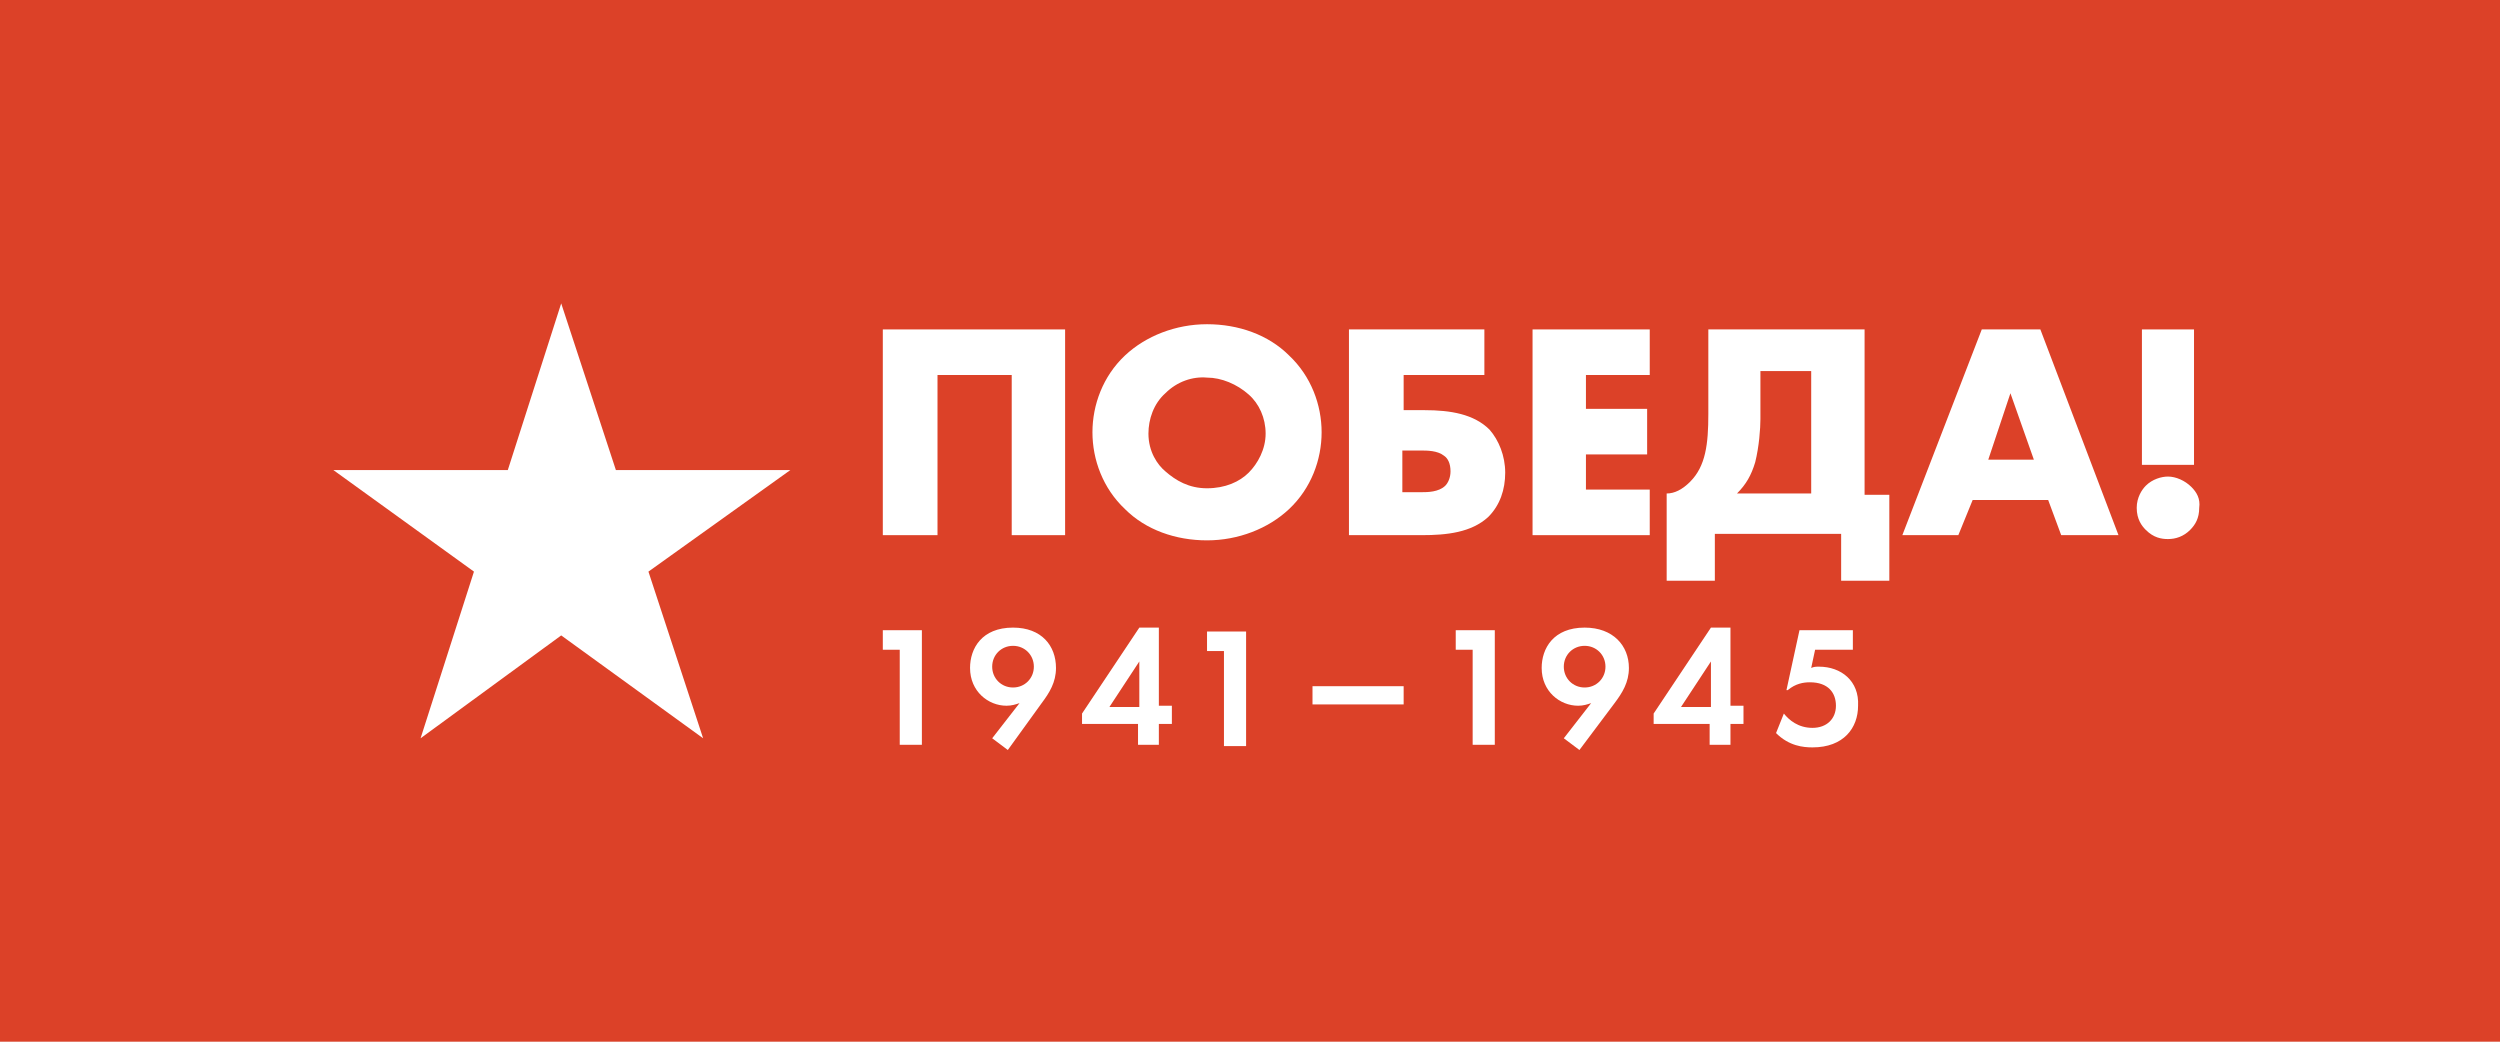
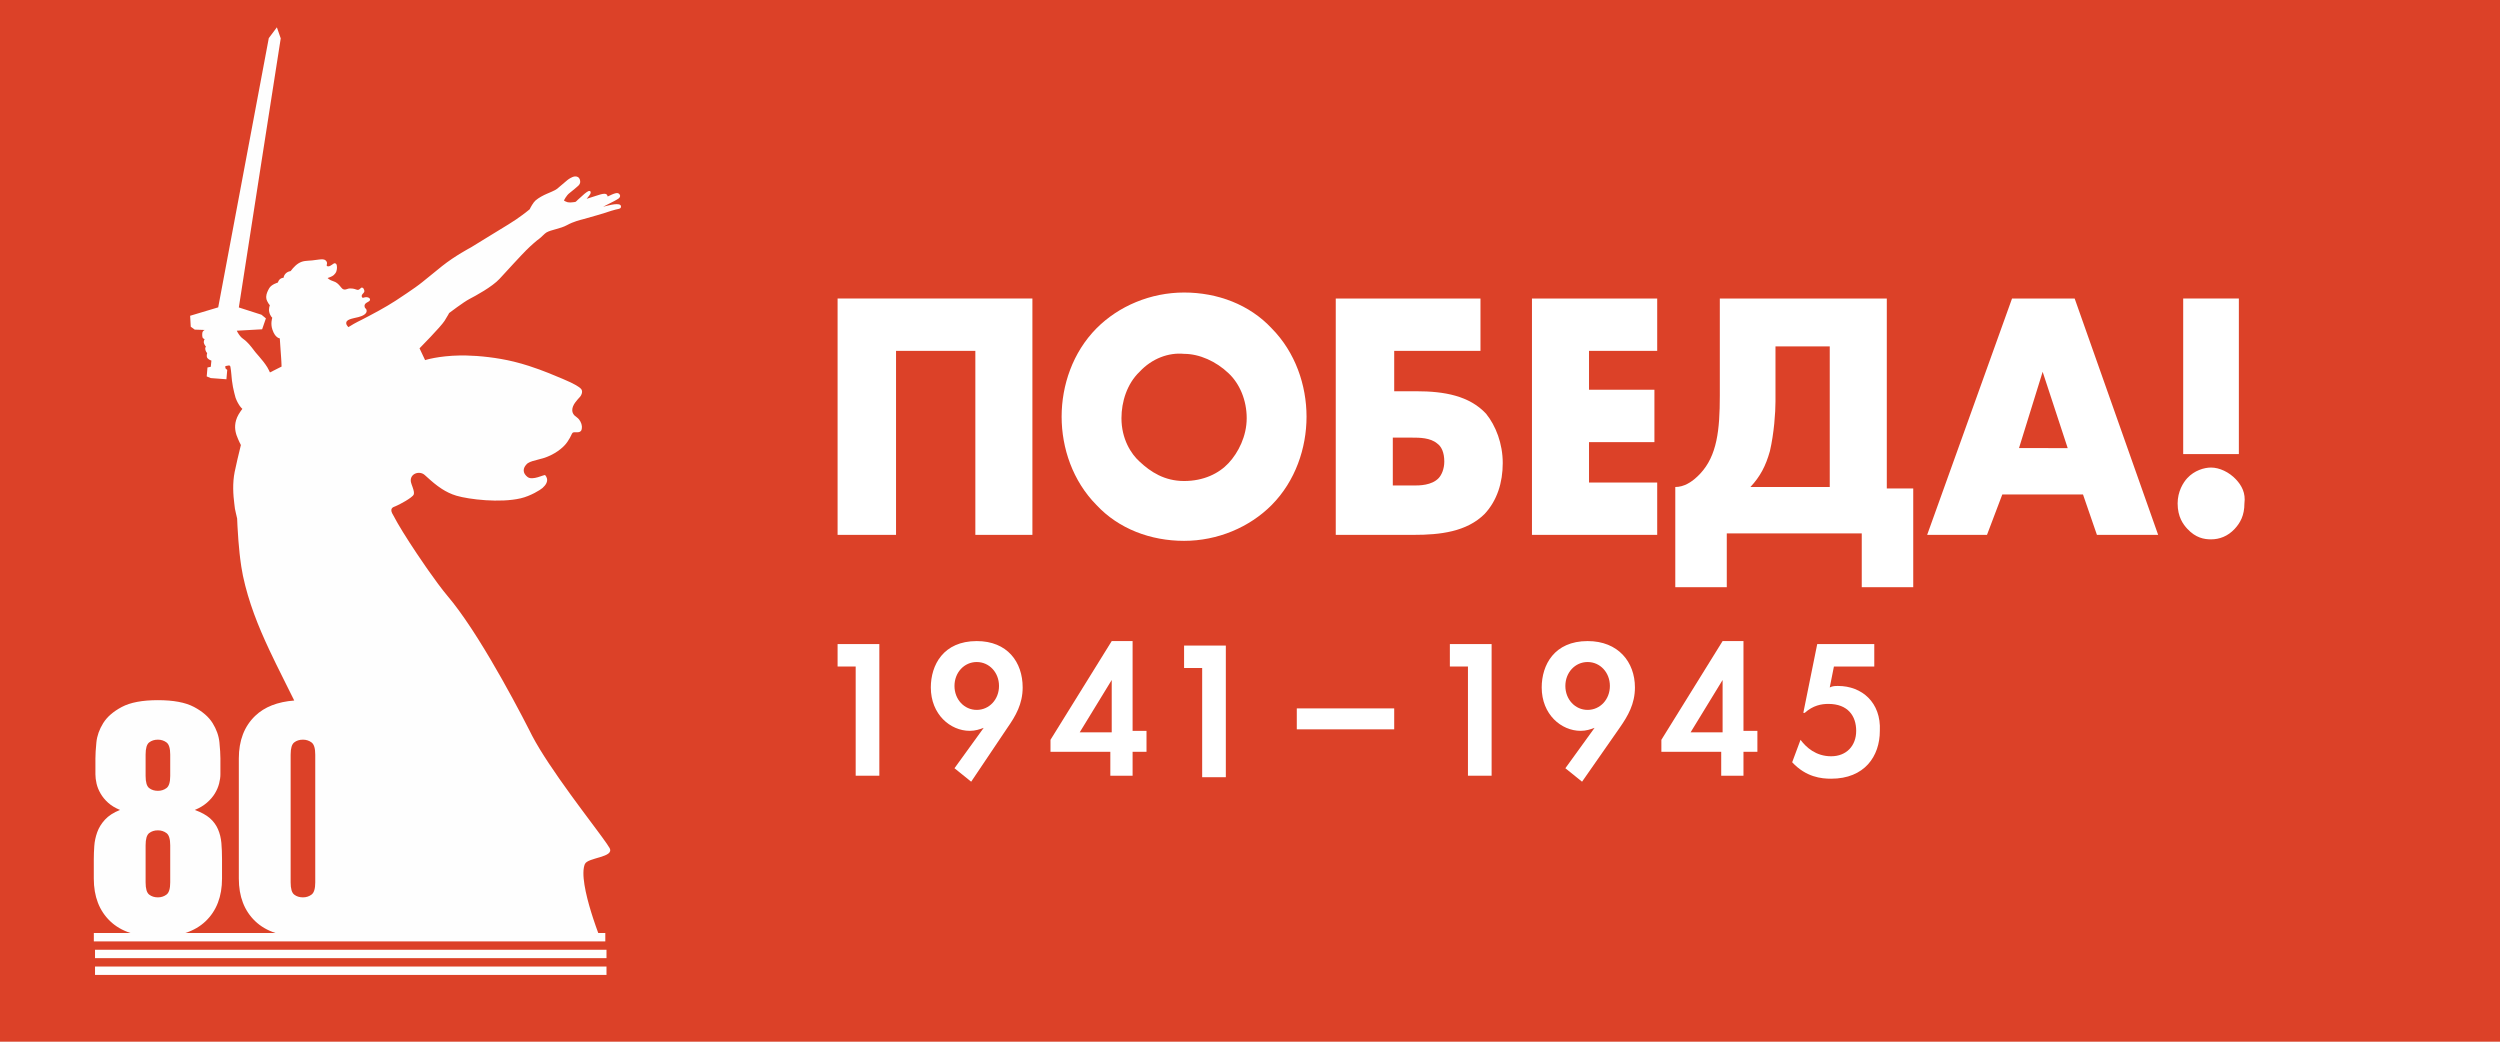
- <svg xmlns="http://www.w3.org/2000/svg" version="1.1" id="Слой_1" x="0px" y="0px" viewBox="0 0 192 80" style="enable-background:new 0 0 192 80;" xml:space="preserve">
-   <style type="text/css">
- 	.st0{fill:#DC4128;}
- 	.st1{fill-rule:evenodd;clip-rule:evenodd;fill:#FFFFFF;}
- 	.st2{fill:#FFFFFF;}
- </style>
-   <rect class="st0" width="192" height="80" />
-   <path class="st1" d="M101.5,33.2c0,2.1-0.8,4.3-2.5,5.9c-1.6,1.5-3.9,2.4-6.3,2.4s-4.7-0.8-6.3-2.4c-1.7-1.6-2.5-3.8-2.5-5.9  c0-2.1,0.8-4.3,2.5-5.9c1.6-1.5,3.9-2.4,6.3-2.4s4.7,0.8,6.3,2.4C100.7,28.9,101.5,31.1,101.5,33.2z M89.5,30.2  c-0.9,0.8-1.3,2-1.3,3.1c0,1.4,0.7,2.4,1.3,2.9c0.8,0.7,1.8,1.3,3.2,1.3c1.4,0,2.5-0.5,3.2-1.2c0.7-0.7,1.3-1.8,1.3-3  c0-1.2-0.5-2.3-1.3-3c-0.9-0.8-2.1-1.3-3.2-1.3C91.6,28.9,90.4,29.3,89.5,30.2z" />
-   <path class="st2" d="M81.8,41.1V25.3h-14v15.8H72V28.8h5.7v12.3H81.8z" />
-   <path class="st1" d="M77.8,48.2c-2.4,0-3.3,1.6-3.3,3.1c0,1.8,1.4,2.9,2.8,2.9c0.4,0,0.7-0.1,1-0.2l-2.1,2.7l1.2,0.9L80,54  c0.6-0.8,1.1-1.6,1.1-2.7C81.1,49.6,80,48.2,77.8,48.2z M77.8,52.8c-0.9,0-1.6-0.7-1.6-1.6c0-0.9,0.7-1.6,1.6-1.6  c0.9,0,1.6,0.7,1.6,1.6C79.4,52.1,78.7,52.8,77.8,52.8z" />
-   <path class="st2" d="M67.8,49.9h1.3v7.3h1.7v-8.8h-3V49.9z" />
-   <path class="st1" d="M87.5,48.2h1.5v6h1v1.4h-1v1.6h-1.6v-1.6h-4.3v-0.8L87.5,48.2z M85.2,54.3h2.3v-3.5L85.2,54.3z" />
-   <path class="st2" d="M139.7,51.2c-0.2,0-0.4,0-0.6,0.1l0.3-1.4h2.9v-1.5h-4.1l-1,4.6h0.1c0.6-0.5,1.2-0.6,1.7-0.6c1.4,0,2,0.8,2,1.8  c0,1-0.7,1.7-1.8,1.7c-1.1,0-1.8-0.6-2.2-1.1l-0.6,1.5c1,1,2.1,1.1,2.8,1.1c2.4,0,3.5-1.5,3.5-3.2C142.8,52.3,141.4,51.2,139.7,51.2  z" />
-   <path class="st2" d="M100.8,52.7h7v1.4h-7V52.7z" />
-   <path class="st1" d="M114.3,39.7c0.9-0.9,1.3-2.1,1.3-3.4c0-1.3-0.5-2.5-1.2-3.3c-1.2-1.2-3-1.5-5-1.5h-1.6v-2.7h6.2v-3.5h-10.4  v15.8h5.6C111.1,41.1,113,40.9,114.3,39.7z M107.7,37.9v-3.3h1.4c0.5,0,1.3,0,1.8,0.4c0.3,0.2,0.5,0.6,0.5,1.2  c0,0.5-0.2,0.9-0.4,1.1c-0.5,0.5-1.4,0.5-1.8,0.5H107.7z" />
-   <path class="st2" d="M126.7,25.3v3.5h-4.9v2.6h4.7v3.5h-4.7v2.7h4.9v3.5h-9V25.3H126.7z" />
-   <path class="st1" d="M145.1,44.7v-6.7h-1.9V25.3h-12v6.5c0,2.3-0.2,4-1.4,5.2c-0.6,0.6-1.2,0.9-1.8,0.9v6.7h3.7v-3.6h9.7v3.6H145.1z   M139,37.9h-5.6c0.7-0.7,1.1-1.4,1.4-2.4c0.3-1.2,0.4-2.6,0.4-3.3v-3.7h3.9V37.9z" />
-   <path class="st1" d="M146.1,41.1l6.1-15.8h4.5l6,15.8h-4.4l-1-2.7h-5.8l-1.1,2.7H146.1z M154.4,30.2l-1.7,5.1h3.5L154.4,30.2z" />
-   <path class="st2" d="M168.3,37.4c-0.5-0.5-1.2-0.8-1.8-0.8c-0.5,0-1.2,0.2-1.7,0.7c-0.3,0.3-0.7,0.9-0.7,1.7c0,0.9,0.4,1.4,0.7,1.7  c0.6,0.6,1.2,0.7,1.7,0.7c0.6,0,1.2-0.2,1.7-0.7c0.4-0.4,0.7-0.9,0.7-1.7C169,38.3,168.7,37.8,168.3,37.4z" />
-   <path class="st2" d="M164.5,25.3h4v10.4h-4V25.3z" />
-   <polygon class="st2" points="43.1,23.3 47.3,36.1 60.7,36.1 49.8,43.9 54,56.7 43.1,48.8 32.3,56.7 36.4,43.9 25.6,36.1 39,36.1 " />
-   <path class="st2" d="M92.7,50H94v7.3h1.7v-8.8h-3V50z" />
-   <path class="st1" d="M121.7,48.2c-2.4,0-3.3,1.6-3.3,3.1c0,1.8,1.4,2.9,2.8,2.9c0.4,0,0.7-0.1,1-0.2l-2.1,2.7l1.2,0.9l2.7-3.6  c0.6-0.8,1.1-1.6,1.1-2.7C125.1,49.6,123.9,48.2,121.7,48.2z M121.7,52.8c-0.9,0-1.6-0.7-1.6-1.6c0-0.9,0.7-1.6,1.6-1.6  c0.9,0,1.6,0.7,1.6,1.6C123.3,52.1,122.6,52.8,121.7,52.8z" />
-   <path class="st2" d="M111.8,49.9h1.3v7.3h1.7v-8.8h-3V49.9z" />
-   <path class="st1" d="M131.4,48.2h1.5v6h1v1.4h-1v1.6h-1.6v-1.6h-4.3v-0.8L131.4,48.2z M129.1,54.3h2.3v-3.5L129.1,54.3z" />
+ <svg xmlns="http://www.w3.org/2000/svg" xml:space="preserve" width="210mm" height="87.5mm" version="1.1" style="clip-rule:evenodd;fill-rule:evenodd;image-rendering:optimizeQuality;shape-rendering:geometricPrecision;text-rendering:geometricPrecision" viewBox="0 0 21000 8750" id="svg12">
+   <defs id="defs1">
+     <style type="text/css" id="style1">
+    
+     .fil1 {fill:white}
+     .fil3 {fill:#FEFEFE;fill-rule:nonzero}
+     .fil0 {fill:#DC4128;fill-rule:nonzero}
+     .fil2 {fill:white;fill-rule:nonzero}
+    
+   </style>
+   </defs>
+   <g id="Слой_x0020_1">
+     <rect class="fil0" y="-1.8189894e-12" width="21000" height="8750" id="rect1" x="0" />
+     <path class="fil1" d="m 10974.89,3500.15 c 0,263.89 -93.51,540.34 -292.22,741.39 -187.02,188.49 -455.86,301.59 -736.39,301.59 -280.54,0 -549.38,-100.53 -736.4,-301.59 -198.71,-201.05 -292.22,-477.51 -292.22,-741.39 0,-263.9 93.51,-540.35 292.22,-741.4 187.02,-188.49 455.86,-301.59 736.4,-301.59 280.53,0 549.37,100.53 736.39,301.59 198.71,201.05 292.22,477.5 292.22,741.4 z M 9572.23,3123.16 c -105.2,100.52 -151.95,251.32 -151.95,389.54 0,175.93 81.82,301.59 151.95,364.42 93.51,87.96 210.41,163.37 374.05,163.37 163.64,0 292.22,-62.84 374.04,-150.8 81.82,-87.96 151.96,-226.19 151.96,-376.99 0,-150.79 -58.45,-289.02 -151.96,-376.99 -105.2,-100.53 -245.47,-163.36 -374.04,-163.36 -128.58,-12.55 -268.84,37.72 -374.05,150.81 z" id="path1" />
+     <polygon class="fil2" points="7526.7,14967.87 7526.7,13422.24 8192.96,13422.24 8192.96,14967.87 8672.19,14967.87 8672.19,12982.42 7035.76,12982.42 7035.76,14967.88 " id="polygon1" transform="translate(0,-10475)" />
+     <path class="fil1" d="m 8204.64,5385.07 c -280.53,0 -385.73,201.06 -385.73,389.55 0,226.19 163.65,364.42 327.28,364.42 46.76,0 81.82,-12.57 116.9,-25.14 l -245.47,339.28 140.27,113.1 303.91,-452.38 c 70.14,-100.53 128.57,-201.06 128.57,-339.28 0,-213.63 -128.57,-389.55 -385.73,-389.55 z m 0,578.04 c -105.2,0 -187.02,-87.96 -187.02,-201.06 0,-113.1 81.82,-201.06 187.02,-201.06 105.2,0 187.02,87.96 187.02,201.06 0.01,113.1 -81.82,201.06 -187.02,201.06 z" id="path2" />
+     <polygon class="fil2" points="7386.43,15885.2 7035.76,15885.2 7035.76,16073.69 7187.72,16073.69 7187.72,16991.02 7386.43,16991.02 " id="polygon2" transform="translate(0,-10475)" />
+     <path class="fil1" d="m 9338.46,5385.07 h 175.33 v 753.97 h 116.89 v 175.93 l -116.89,-0.01 v 201.06 h -187.01 v -201.06 h -502.63 v -100.53 z m -268.84,766.53 h 268.84 v -439.82 z" id="path3" />
+     <path class="fil2" d="m 15440.02,5762.05 c -23.38,0 -46.75,0 -70.14,12.57 l 35.07,-175.93 h 338.98 V 5410.2 h -479.24 l -116.89,578.04 h 11.69 c 70.14,-62.83 140.27,-75.4 198.71,-75.4 163.65,0 233.78,100.53 233.78,226.2 0,125.66 -81.82,213.62 -210.4,213.62 -128.58,0 -210.41,-75.4 -257.16,-138.22 l -70.14,188.49 c 116.89,125.67 245.47,138.22 327.28,138.22 280.54,0 409.11,-188.49 409.11,-402.11 11.7,-238.77 -151.94,-376.99 -350.65,-376.99 z" id="path4" />
+     <polygon class="fil2" points="10893.07,16425.54 11711.29,16425.54 11711.29,16601.47 10893.07,16601.47 " id="polygon4" transform="translate(0,-10475)" />
+     <path class="fil1" d="m 12471.06,4316.95 c 105.2,-113.1 151.96,-263.9 151.96,-427.26 0,-163.36 -58.45,-314.15 -140.27,-414.68 -140.27,-150.8 -350.67,-188.49 -584.45,-188.49 h -187.01 V 2947.24 H 12436 v -439.82 h -1215.64 v 1985.46 l 654.57,-0.01 c 222.09,0 444.18,-25.13 596.13,-175.92 z m -771.46,-226.2 v -414.68 h 163.64 c 58.45,0 151.96,0 210.4,50.26 35.07,25.14 58.45,75.4 58.45,150.79 0,62.84 -23.38,113.1 -46.75,138.23 -58.45,62.83 -163.65,62.83 -210.41,62.83 l -175.33,0.01 z" id="path5" />
+     <polygon class="fil2" points="13897.1,13748.95 13897.1,14188.76 13347.73,14188.77 13347.73,14528.05 13920.47,14528.05 13920.47,14967.87 12868.48,14967.87 12868.48,12982.42 13920.47,12982.42 13920.47,13422.24 13347.73,13422.24 13347.73,13748.96 " id="polygon5" transform="translate(0,-10475)" />
+     <path class="fil1" d="m 16071.21,4945.25 v -841.93 h -222.08 v -1595.9 h -1402.66 v 816.81 c 0,289.01 -23.38,502.64 -163.65,653.43 -70.14,75.41 -140.26,113.1 -210.4,113.1 v 841.93 h 432.5 v -452.38 h 1133.8 v 452.38 h 432.49 z m -713.01,-854.5 h -654.57 c 81.82,-87.96 128.57,-175.93 163.65,-301.59 35.06,-150.79 46.75,-326.72 46.75,-414.68 v -464.95 l 455.85,0.01 v 1181.21 z" id="path6" />
+     <path class="fil1" d="m 16188.11,4492.87 713.02,-1985.46 525.98,0.01 701.33,1985.46 -514.3,-0.01 -116.9,-339.29 h -677.94 l -128.58,339.29 z m 970.16,-1369.71 -198.71,640.87 409.12,0.01 z" id="path7" />
+     <path class="fil2" d="m 18783.02,4027.92 c -58.45,-62.84 -140.27,-100.53 -210.41,-100.53 -58.44,0 -140.26,25.14 -198.71,87.96 -35.06,37.69 -81.82,113.1 -81.82,213.62 0,113.1 46.76,175.94 81.82,213.63 70.14,75.4 140.27,87.96 198.71,87.96 70.14,0 140.27,-25.14 198.71,-87.96 46.76,-50.26 81.82,-113.1 81.82,-213.63 11.71,-87.96 -23.37,-150.79 -70.12,-201.05 z" id="path8" />
+     <polygon class="fil2" points="18338.85,12982.42 18806.4,12982.42 18806.4,14289.3 18338.85,14289.3 " id="polygon8" transform="translate(0,-10475)" />
+     <polygon class="fil2" points="10296.95,15897.77 9946.28,15897.77 9946.28,16086.25 10098.23,16086.25 10098.23,17003.58 10296.95,17003.58 " id="polygon9" transform="translate(0,-10475)" />
+     <path class="fil1" d="m 13336.04,5385.07 c -280.54,0 -385.74,201.06 -385.74,389.55 0,226.19 163.65,364.42 327.29,364.42 46.75,0 81.82,-12.57 116.89,-25.14 l -245.46,339.28 140.26,113.1 315.6,-452.38 c 70.13,-100.53 128.57,-201.06 128.57,-339.28 0,-213.63 -140.27,-389.55 -397.41,-389.55 z m 0,578.04 c -105.21,0 -187.02,-87.96 -187.02,-201.06 0,-113.1 81.81,-201.06 187.02,-201.06 105.2,0 187.02,87.96 187.02,201.06 0,113.1 -81.82,201.06 -187.02,201.06 z" id="path9" />
+     <polygon class="fil2" points="12529.51,15885.2 12178.85,15885.2 12178.85,16073.69 12330.79,16073.69 12330.79,16991.02 12529.51,16991.02 " id="polygon10" transform="translate(0,-10475)" />
+     <path class="fil1" d="m 14469.85,5385.07 h 175.33 v 753.97 h 116.89 v 175.93 l -116.89,-0.01 v 201.06 h -187.02 v -201.06 h -502.61 V 6214.43 Z M 14201,6151.6 h 268.85 v -439.82 z" id="path10" />
+     <path class="fil3" d="m 2441.39,6338.57 c 0,-52.71 9.92,-86.74 29.89,-102.19 19.92,-15.47 44.42,-23.21 73.42,-23.21 27.2,0 51.22,7.74 72.12,23.21 20.81,15.45 31.27,49.48 31.27,102.19 V 7412.5 c 0,52.67 -10.46,86.77 -31.27,102.19 -20.9,15.45 -44.92,23.2 -72.12,23.2 -29,0 -53.5,-7.75 -73.42,-23.2 -19.97,-15.42 -29.89,-49.52 -29.89,-102.19 z m -1218.27,761.94 c 0,-52.82 9.92,-87 29.9,-102.45 19.91,-15.46 44.4,-23.25 73.43,-23.25 27.16,0 51.2,7.79 72.08,23.25 20.81,15.45 31.31,49.63 31.31,102.45 v 311.65 c 0,52.9 -10.5,87 -31.31,102.47 -20.88,15.45 -44.92,23.26 -72.08,23.26 -29.03,0 -53.52,-7.81 -73.43,-23.26 -19.98,-15.47 -29.9,-49.57 -29.9,-102.47 z m 0,-762.22 c 0,-52.56 9.92,-86.53 29.9,-101.99 19.91,-15.39 44.4,-23.13 73.43,-23.13 27.16,0 51.2,7.74 72.08,23.13 20.81,15.46 31.31,49.43 31.31,101.99 v 179.54 c 0,52.6 -10.5,86.67 -31.31,101.99 -20.88,15.45 -44.92,23.12 -72.08,23.12 -29.03,0 -53.52,-7.67 -73.43,-23.12 -19.98,-15.32 -29.9,-49.39 -29.9,-101.99 z M 5215.47,1728.72 c -0.35,-1.03 -1.16,-1.75 -1.75,-2.65 -0.67,-1.11 -1.13,-2.28 -2.07,-3.19 -23.83,-23.07 -128.91,10.65 -145.28,14.04 17.27,-9.18 32.63,-17.22 38.75,-20.28 23.42,-11.75 44.14,-21.9 54.78,-27.81 33.82,-18.76 43.71,-23.57 47.98,-36.96 0.88,-2.8 1.2,-5.58 0.9,-8.38 -0.07,-0.85 -0.55,-1.56 -0.72,-2.41 -0.51,-2.21 -1.18,-4.35 -2.37,-6.36 -2.71,-4.67 -7.09,-8.78 -13.11,-11.56 -21.15,-9.82 -88.13,29.3 -88.35,27.48 -0.72,-5.33 -2.63,-9.88 -5.47,-13.71 -0.57,-0.79 -0.92,-1.76 -1.62,-2.48 -4.03,-4.09 -9.89,-6.61 -18.08,-6.74 -19.27,-0.28 -43.69,7.2 -79.12,19.22 -32.37,11.05 -64.81,21.18 -72.03,23.06 18.13,-21.56 23.39,-29.81 23.39,-29.81 0,0 12.69,-14.63 10.45,-26.63 -0.35,-1.9 -1.02,-3.78 -2.25,-5.47 -2.43,-3.37 -8.71,-5.4 -15.84,-2.86 -15.41,5.45 -43.42,29.76 -90.98,73.87 -5.58,5.27 -8.47,9.56 -16.39,15.27 -0.51,0.38 -0.84,0.64 -1.4,1.05 -3.61,0.95 -8.15,1.75 -12.72,2.52 -17.4,2.85 -39.45,3.96 -53.57,0.64 -0.69,-0.13 -1.64,-0.13 -2.29,-0.31 -1.89,-0.52 -3.04,-1.23 -4.79,-1.82 -10.88,-3.65 -19.08,-7.87 -24.47,-12.21 0.81,-1.05 19.78,-42.95 48.45,-63.82 18.34,-13.31 69.27,-57.23 73.8,-61.58 17.58,-18.25 14.8,-32.61 13.35,-42.49 -1.75,-11.69 -8.2,-22.41 -17.24,-28.65 -1.58,-1.16 -3.46,-1.42 -5.19,-2.21 -6.34,-2.91 -13.21,-4.16 -20.46,-3.5 -0.15,0.06 -0.3,0 -0.45,0 -28.17,3.06 -59.17,27.48 -63.62,31.12 -9.14,7.41 -42.62,35.79 -66.14,55.93 -7.84,6.69 -14.6,12.47 -18.97,16.25 -3.88,3.37 -10.12,7.14 -17.4,11.1 -16.39,8.77 -38.65,18.25 -55.19,25.27 l -14.09,5.98 c -29.89,12.93 -67.53,32.29 -95.32,56.14 -18.97,16.31 -41.9,58.21 -49.03,73.99 -15.63,13.01 -88.93,72.97 -177.36,126.38 -66.97,40.33 -138.29,84.45 -200.12,122.59 -46.07,28.46 -86.79,53.59 -115.5,71 -5.51,2.87 -135.58,71.86 -243.04,157.42 -32.8,26.11 -64.62,52.17 -95.01,77.05 -25.36,20.67 -48.99,39.84 -71.71,58.03 -63.54,52.16 -206.95,143.91 -222.84,155.2 -21.22,13.33 -43.3,26.96 -68.6,42.37 -38.12,23.12 -100.11,56.91 -154.13,85.44 -24.03,12.65 -46.46,24.34 -64.53,33.57 -13.55,6.96 -24.68,12.48 -32.13,16.11 -15.7,7.55 -43.52,23.39 -74.59,42.77 -1.01,0.57 -2.21,1.16 -3.19,1.74 l -0.77,0.52 c -8.14,-8.64 -16.06,-20.66 -17.24,-27.86 -6.06,-38.09 46.89,-42.69 103.23,-56.85 37.58,-9.43 68.12,-27.94 67.88,-51 v 0 c -0.02,-3.52 -0.44,-6.19 -1.07,-8.53 -1.23,-4.93 -3.43,-7.99 -5.93,-10.51 -0.92,-0.98 -1.86,-1.88 -2.82,-2.86 -2.82,-2.8 -5.52,-5.98 -7.03,-11.82 -9.3,-36.39 38.06,-39.63 44.42,-56.46 0.55,-1.44 0.88,-3.32 0.88,-5.33 0,-0.38 -0.22,-0.84 -0.27,-1.3 -0.32,-3.7 -1.72,-7.87 -5.57,-11.31 -2.15,-1.88 -4.99,-3.57 -8.73,-4.81 -14.89,-4.99 -22.3,-4.01 -42.92,1.95 -4.66,1.31 -8.68,-1.69 -10.85,-6.55 -0.92,-2.03 -1.55,-4.29 -1.68,-6.89 0,-0.2 -0.11,-0.46 -0.11,-0.72 -0.07,-5.39 1.84,-11.43 6.69,-16.63 12.91,-13.98 18.8,-18.32 14.58,-33.39 -1.43,-5.26 -3.35,-9.35 -5.47,-12.54 -6.42,-9.56 -15.1,-10.46 -21.06,-6.7 -7.92,4.95 -14.48,18.78 -30.34,16.83 -15.89,-2.01 -22.98,-11.82 -62.96,-11.88 -14.73,0 -27.64,8.11 -40.85,9.36 -5.28,0.51 -10.64,-0.08 -16.17,-2.75 -2.8,-1.28 -5.62,-3.18 -8.51,-5.58 -3.16,-2.72 -6.65,-6.88 -10.55,-11.69 -2.74,-3.37 -5.71,-7.09 -9,-10.98 -12.44,-14.75 -29.27,-31.64 -54.94,-38.91 -32.1,-9.1 -47.62,-26.78 -47.62,-26.78 0,-0.05 39.39,-12.54 51.62,-24.88 22.91,-23.05 21.16,-29.3 25.15,-45.28 1.29,-5.07 5.14,-35.09 -4.88,-48.14 -0.38,-0.46 -0.97,-0.59 -1.34,-1.03 -1.66,-1.77 -3.54,-3.13 -5.88,-3.98 -2.32,-0.78 -4.91,-1.24 -8.08,-0.83 -7.13,0.98 -31.81,24.81 -47.66,25.78 -0.15,0 -0.21,0 -0.35,0 -7.7,0.46 -12.21,-0.51 -14.48,-2.72 -0.62,-0.65 -0.73,-1.62 -1.03,-2.42 -0.24,-0.64 -0.75,-1.1 -0.81,-1.87 -0.13,-1.7 0.17,-3.63 0.77,-5.84 1.31,-4.81 1.97,-9.05 1.97,-12.93 0,-11.64 -5.67,-19.56 -15.69,-26.83 -18.3,-13.34 -68.27,-1.11 -111.08,3.16 -42.38,4.3 -75.09,0.21 -114.66,25.47 -34.11,21.77 -64.57,64.33 -64.57,64.33 0,0 -30.26,2.08 -49.04,29.49 -9.47,13.85 -9.6,25.8 -9.6,25.8 0,0 -28.32,1.1 -41.62,25.52 -7.31,13.39 -6.98,15.42 -6.98,15.42 0,0 -54.23,14.8 -72.93,48.27 -12.74,22.72 -23.02,45.28 -24.53,67.62 -0.29,4.42 -0.26,8.9 0.21,13.39 0.88,8.89 3.4,17.86 7.91,26.76 3.78,7.4 7.06,13.18 9.88,17.73 2.46,3.98 4.47,6.89 6.2,9.17 2.29,2.99 4,4.87 5.07,5.84 0.94,0.85 1.4,1.11 1.4,1.11 0,0 -12.42,28.98 -5.12,58.47 1.03,4.23 2.15,7.99 3.35,11.51 1.18,3.44 2.45,6.61 3.72,9.48 6.39,14.22 13.44,21.18 16.65,24.5 0.68,0.7 1.19,1.23 1.49,1.62 -0.55,1.88 -1.77,5.96 -3.06,11.75 -1.31,5.78 -2.65,13.2 -3.42,21.97 -0.78,8.56 -0.98,18.38 -0.06,29.04 0.94,11.03 3.09,22.93 7.16,35.27 6.16,18.78 13.13,32.87 20.17,43.4 5.17,7.79 10.28,13.12 15.16,17.54 10.97,9.94 20.27,13 24.58,13.72 1.59,0.25 2.69,0.31 2.69,0.31 0,0 1.86,28.45 4.18,63.02 0.52,7.74 1.07,15.65 1.64,23.72 1.36,20.15 2.82,40.61 4.11,57.57 0.49,6.81 0.96,13.37 1.4,19.61 0.81,12.54 1.47,23.85 1.97,33.65 1.27,24.49 1.62,39.45 1.62,39.45 -0.78,-0.33 -97.61,49.3 -97.63,49.3 0,0 -4.1,-9.1 -9.41,-19.74 -4.09,-8.26 -8.87,-17.48 -13.15,-24.31 -20.68,-33.19 -45.78,-63.41 -67.8,-89.01 -5.31,-6.1 -10.35,-11.95 -15.18,-17.53 -5.87,-6.76 -11.34,-13.19 -16.17,-18.97 -4.27,-5.14 -8.18,-10.02 -11.29,-14.37 -6.48,-8.84 -13.59,-18.06 -20.86,-27.22 -14.3,-18.06 -28.83,-34.56 -40.81,-45.61 -2.47,-2.19 -5.22,-5.07 -7.39,-6.74 -1.03,-1.18 -2.28,-2.41 -3.76,-3.78 -4.38,-4.16 -10.9,-9.35 -20.59,-15.85 -3.9,-2.6 -7.68,-5.66 -11.23,-8.9 -4.31,-3.96 -8.21,-8.25 -11.95,-12.74 -7.44,-8.82 -13.61,-18.05 -18.34,-25.99 -1.68,-2.78 -3.15,-5.32 -4.46,-7.66 -3.87,-7.07 -6.19,-12.08 -6.19,-12.08 l 212.91,-11.95 31.7,-91.73 v 0 l -37.32,-30.61 -190.14,-61.07 C 2038.7,2367.05 2358.15,322.49 2358.15,322.49 l -32.42,-93.24 v 0 l -0.22,0.59 -0.81,0.64 0.04,0.46 -66.87,89.14 -424.96,2261.68 -235.78,70.68 v 0 l 5.21,91.94 32.19,23.52 0.83,0.84 83.78,2.86 c -7.51,4.21 -18.27,11.69 -19.67,24.95 -0.68,6.56 -1.27,16.04 -0.55,24.81 0.07,0.92 0.31,1.64 0.4,2.47 0.89,7.86 2.8,14.95 6.98,18.06 v 0 c 9.23,6.83 12.84,6.43 12.84,6.43 0,0 -12.03,17.68 -5.19,36.52 3.59,10 7.79,16.37 11.01,20.4 2.89,3.63 5.04,5.33 5.04,5.33 0,0 -10.46,11.64 -4.01,30.86 1.6,4.81 3.3,8.77 4.95,11.88 4.98,9.48 9.49,12.23 9.49,12.23 0,0 -9.63,28.12 2.01,42.54 2.92,3.65 6.44,6.7 10.12,9.36 3.67,2.67 7.46,4.8 10.93,6.5 6.86,3.44 12.28,5.01 12.28,5.01 l -5.23,52.22 -27.7,5.58 -6.46,75.05 v 0 l 33.5,14.03 132.02,10 6.96,-78.8 v 0 c 0,0 -6.79,-4.6 -11.1,-8.64 -1.42,-1.36 -2.6,-2.67 -3.13,-3.7 -2.19,-4.29 -2.3,-12.28 -1.55,-19.56 6.15,-1.36 17.27,-3.7 27.55,-5.01 5.53,-0.71 9.04,0 11.64,3.45 0.85,1.18 1.6,2.67 2.28,4.49 0.59,2.27 1.15,5.07 1.68,7.92 2.89,15.08 5.16,37.37 7.37,60.89 0.49,5.58 1.03,11.16 1.54,16.81 1.03,11.25 2.1,22.36 3.23,32.69 0.2,1.82 0.55,3.5 0.75,5.32 3.98,33.21 10.54,65.23 18.33,96.48 1.52,6.04 3.03,12.08 4.64,18.12 2.28,8.64 4.6,17.28 6.98,25.81 0.24,0.77 2.89,7.97 7.23,17.79 1.55,3.51 3.37,7.34 5.4,11.56 2.12,4.35 4.47,8.84 7.05,13.57 3.23,5.92 6.76,11.83 10.65,17.76 1.89,2.91 3.85,5.76 5.91,8.56 6.22,8.58 13.02,16.63 20.46,23 -9.12,12.08 -22.21,30.33 -32.03,47.55 -18.5,32.49 -26.68,63.28 -28.5,91.48 0,0.07 0,0.14 0,0.14 -1.68,25.79 2.13,49.25 7.91,69.97 1.29,4.55 2.62,8.89 4.07,13.18 3.98,11.77 8.37,22.62 12.73,31.97 6.92,16.63 14.9,33.06 23.54,49.56 -15.71,60.8 -43.58,182.53 -52.36,226.15 -9.26,46.08 -12.52,93.76 -12.21,139.34 0.18,23.87 1.34,47.09 3.13,69.27 1.58,20.22 3.7,39.63 6.11,57.66 2.45,28.69 6.93,57.81 14.22,83.86 4.42,21.18 8.16,35.97 9.61,41.4 0.45,13.43 3.14,88.09 10.37,181.61 0.13,1.84 0.28,3.68 0.44,5.56 2.6,33.44 5.84,69.17 9.71,105.32 1.71,15.84 3.55,31.7 5.51,47.5 2.78,22.08 5.78,43.96 9.11,65.28 4.15,26.61 8.68,52.38 13.78,76.3 47.49,222.54 128.25,423.43 221.73,622.71 17.79,37.92 35.97,75.89 54.57,113.85 26.63,54.31 53.68,108.73 81.29,163.78 24.31,48.52 48.74,97.34 73.04,146.61 -140.15,10.83 -249.67,53.64 -328,128.89 -91.64,88.01 -137.38,207.17 -137.38,357.63 v 1009.17 c 0,150.52 45.74,269.75 137.38,357.7 46.06,44.27 102.89,77.33 170.35,99.28 h -756.61 c 67.46,-21.95 124.27,-55.01 170.39,-99.28 91.54,-87.95 137.34,-207.18 137.34,-357.7 v -163.22 c 0,-48.91 -1.82,-94.24 -5.43,-135.97 -3.65,-41.69 -13.18,-80.24 -28.56,-115.56 -15.42,-35.41 -38.05,-66.22 -68,-92.54 -29.9,-26.24 -72.13,-49.36 -126.48,-69.3 39.84,-16.37 73.85,-36.72 102.01,-61.27 28.08,-24.44 50.31,-50.3 66.63,-77.46 16.3,-27.28 28.12,-54.88 35.38,-83 7.2,-28.07 10.84,-53.89 10.84,-77.52 v -133.33 c 0,-34.37 -2.7,-79.27 -8.14,-134.61 -5.43,-55.26 -24.51,-109.2 -57.12,-161.84 -32.65,-52.56 -84.81,-97.9 -156.41,-135.97 -71.66,-38.08 -172.73,-57.12 -303.28,-57.12 -130.55,0 -231.66,19.04 -303.28,57.12 -71.64,38.07 -123.74,83.41 -156.41,135.97 -32.61,52.64 -51.69,106.58 -57.13,161.84 -5.43,55.34 -8.14,100.24 -8.14,134.61 v 133.33 c 0,23.63 3.15,49.45 9.52,77.52 6.34,28.12 17.68,56.26 34,84.31 16.32,28.14 37.61,53.99 63.91,77.57 26.29,23.53 59.41,43.48 99.28,59.85 -54.37,21.69 -96.58,48.93 -126.47,81.58 -29.89,32.62 -51.69,67.96 -65.26,106.02 -13.61,38.09 -21.75,76.69 -24.48,115.66 -2.71,38.99 -4.11,75.69 -4.11,110.11 v 163.22 c 0,150.52 45.77,269.75 137.41,357.7 46.06,44.27 102.87,77.33 170.31,99.28 H 788.2 v 70.48 h 4296.36 v -70.48 h -59.19 c -2.85,-7.66 -6.13,-16.44 -9.72,-26.37 -3.78,-10.48 -7.9,-21.97 -12.3,-34.51 -6.54,-18.77 -13.7,-39.69 -21.03,-62.1 -44.09,-134.55 -95.66,-323.17 -78.09,-425.08 1.92,-11.33 4.73,-21.57 8.49,-30.54 23.89,-57.18 251.49,-54.71 207.7,-135.14 -9.06,-16.64 -31.75,-49.06 -63.72,-92.78 -10.68,-14.55 -22.36,-30.4 -34.92,-47.35 -6.3,-8.45 -12.8,-17.23 -19.5,-26.2 -33.5,-45.01 -71.95,-96.34 -112.8,-151.49 -8.18,-10.98 -16.45,-22.21 -24.79,-33.54 -16.7,-22.62 -33.74,-45.73 -50.88,-69.25 -8.58,-11.76 -17.18,-23.66 -25.84,-35.54 -120.85,-166.91 -245.08,-347.57 -317.55,-486.23 -1.25,-2.41 -31.86,-63.79 -81.59,-158.65 -3.96,-7.53 -8.03,-15.25 -12.22,-23.24 -85.46,-162.16 -219.32,-407.43 -360.04,-630.8 -12.86,-20.35 -25.71,-40.49 -38.6,-60.38 -6.98,-10.8 -13.98,-21.46 -20.96,-32.07 -34.27,-51.93 -68.53,-101.69 -102.28,-147.79 -32.64,-44.58 -64.77,-85.95 -95.82,-122.3 -22.07,-25.84 -50.81,-62.95 -83.01,-106.39 -24.07,-32.5 -50.09,-68.67 -77.01,-106.96 -6.65,-9.45 -13.28,-18.93 -20,-28.62 -26.39,-37.92 -53.17,-77.22 -79.47,-116.58 -81.55,-122.15 -157.5,-243.55 -195.03,-317.23 -37.68,-58.7 -5.71,-69.1 19.25,-78.22 23.31,-8.6 141.32,-70.7 151.67,-97.9 10.34,-27.16 -21.58,-82.95 -24.58,-111.29 -6.91,-65.21 73.29,-90.92 116.28,-52.98 14.97,13.18 31.53,28.43 49.85,44.47 9.15,8.03 18.75,16.23 28.82,24.48 20.13,16.46 42.14,33.07 66.17,48.47 36.04,23.11 76.65,43.63 122.4,57.11 105.19,30.98 366.92,62.47 540.39,21.58 82.04,-19.35 164.27,-70.24 182.7,-86.68 30.7,-27.26 43.35,-54.51 37.04,-80.08 -2.34,-9.43 -7.07,-18.67 -14.72,-27.55 -6.96,-8.03 -106.77,49.06 -149,14.92 -4.33,-3.5 -8.14,-7 -11.46,-10.48 -0.59,-0.61 -0.96,-1.2 -1.51,-1.8 -5.74,-6.38 -10.14,-12.67 -13.05,-18.82 -1.61,-3.39 -2.8,-6.71 -3.69,-10 -10.46,-39.43 27.72,-71.29 32.38,-74.28 46.7,-29.3 112.06,-27 194.05,-67.31 88.03,-43.33 127.53,-95.25 138.91,-112.06 35.16,-52.05 34.29,-68.42 44.26,-76.48 15.28,-12.4 63.68,10.46 74.55,-25.47 2.37,-7.92 3.55,-17.61 2.76,-28.26 -0.02,-0.58 -0.17,-1.17 -0.2,-1.69 -1.13,-12.03 -4.86,-25.14 -11.99,-38.32 -2.73,-5.14 -5.99,-10.15 -9.82,-15.22 -0.83,-1.1 -1.49,-2.21 -2.37,-3.31 -2.78,-3.37 -5.49,-6.3 -8.18,-8.9 -10.74,-10.51 -20.81,-15.91 -29.19,-23.64 -0.13,-0.13 -0.24,-0.26 -0.33,-0.39 -3.35,-3.13 -6.36,-6.83 -9.08,-11.18 -1.53,-2.41 -2.95,-5.26 -4.24,-8.32 -0.64,-1.49 -1.34,-2.73 -1.91,-4.35 -2.29,-6.55 -3.39,-13.13 -3.57,-19.68 -1.15,-45.6 44.29,-89.07 63.53,-111.22 19.76,-22.74 23.19,-47.05 14.66,-61.4 h 0.02 v 0 l -0.02,-0.07 v 0 c -0.05,-0.26 -0.53,-3.06 -5.89,-8.7 -11.75,-12.35 -47.11,-38.52 -153.26,-82.65 -59.91,-24.88 -162.71,-69.91 -283.65,-108.75 -40.31,-12.92 -82.63,-25.15 -126.08,-35.74 -139.76,-34.04 -290.86,-49.69 -404.23,-51.77 -16.19,-0.33 -31.63,-0.33 -46.14,-0.13 v 0 c -185.69,2.98 -295.12,39.1 -295.12,39.1 l -46.78,-99.06 c 0.02,0 179.36,-181.66 210.24,-230.78 30.96,-49.11 38.2,-65.43 38.2,-65.43 0,0 121.79,-92.76 170.88,-118.18 49.08,-25.45 190.87,-101.8 252.73,-169.1 61.79,-67.25 179.95,-196.33 223.61,-240 43.59,-43.59 92.69,-85.43 109.04,-96.28 16.39,-10.92 44.33,-43.46 61,-53.2 40.5,-23.79 116.37,-30.81 172.72,-61.73 56.34,-30.85 114.28,-44.24 133.71,-49.3 48.14,-12.54 176,-49.78 238.38,-71.02 56.52,-19.3 80.33,-11.76 81.89,-34.36 0.21,-2.93 -0.14,-5.53 -0.95,-7.81 z" id="path11" />
+     <polygon class="fil3" points="798.2,18452.99 798.2,18468.12 798.2,18523.43 5094.56,18523.43 5094.56,18452.99 " id="polygon11" transform="translate(0,-10475)" />
+     <polygon class="fil3" points="798.2,18593.89 798.2,18609.04 798.2,18664.31 5094.56,18664.31 5094.56,18593.89 " id="polygon12" transform="translate(0,-10475)" />
+   </g>
</svg>
